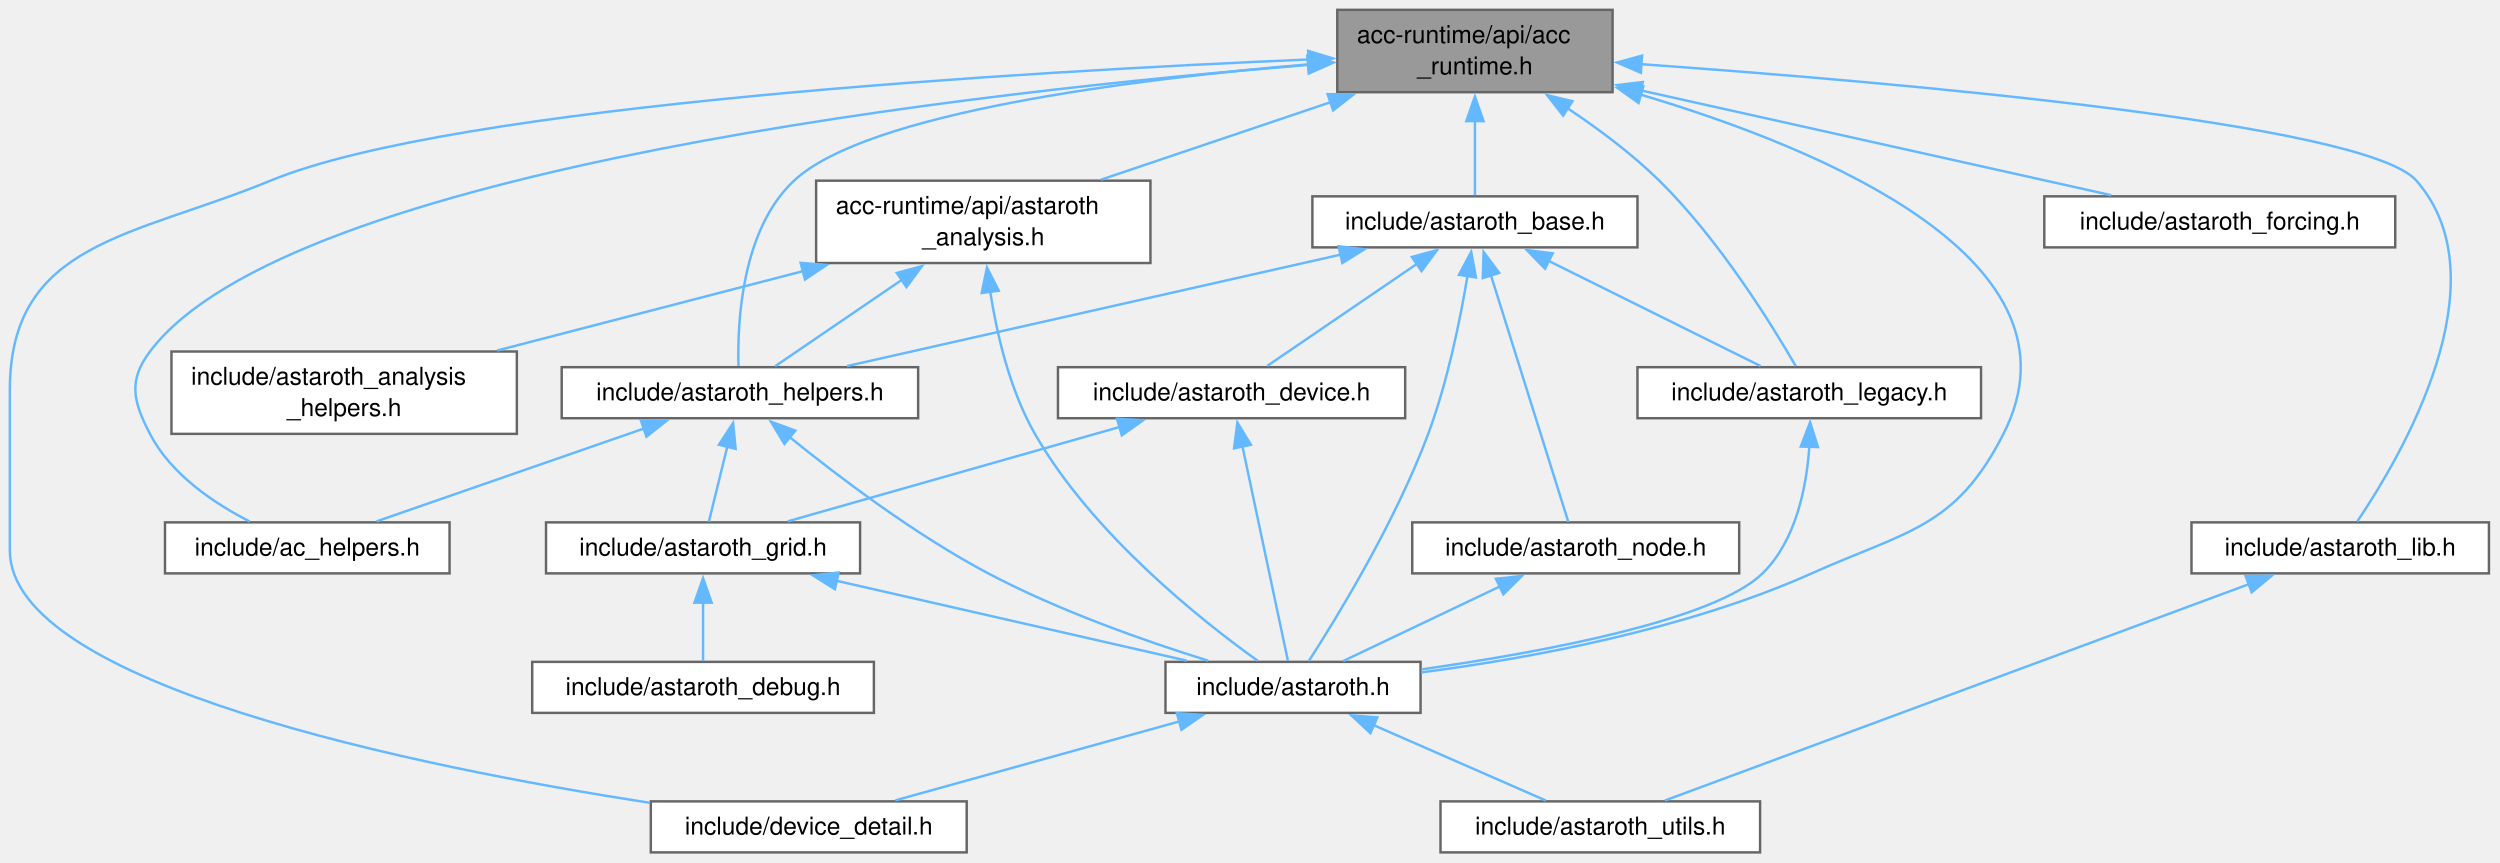
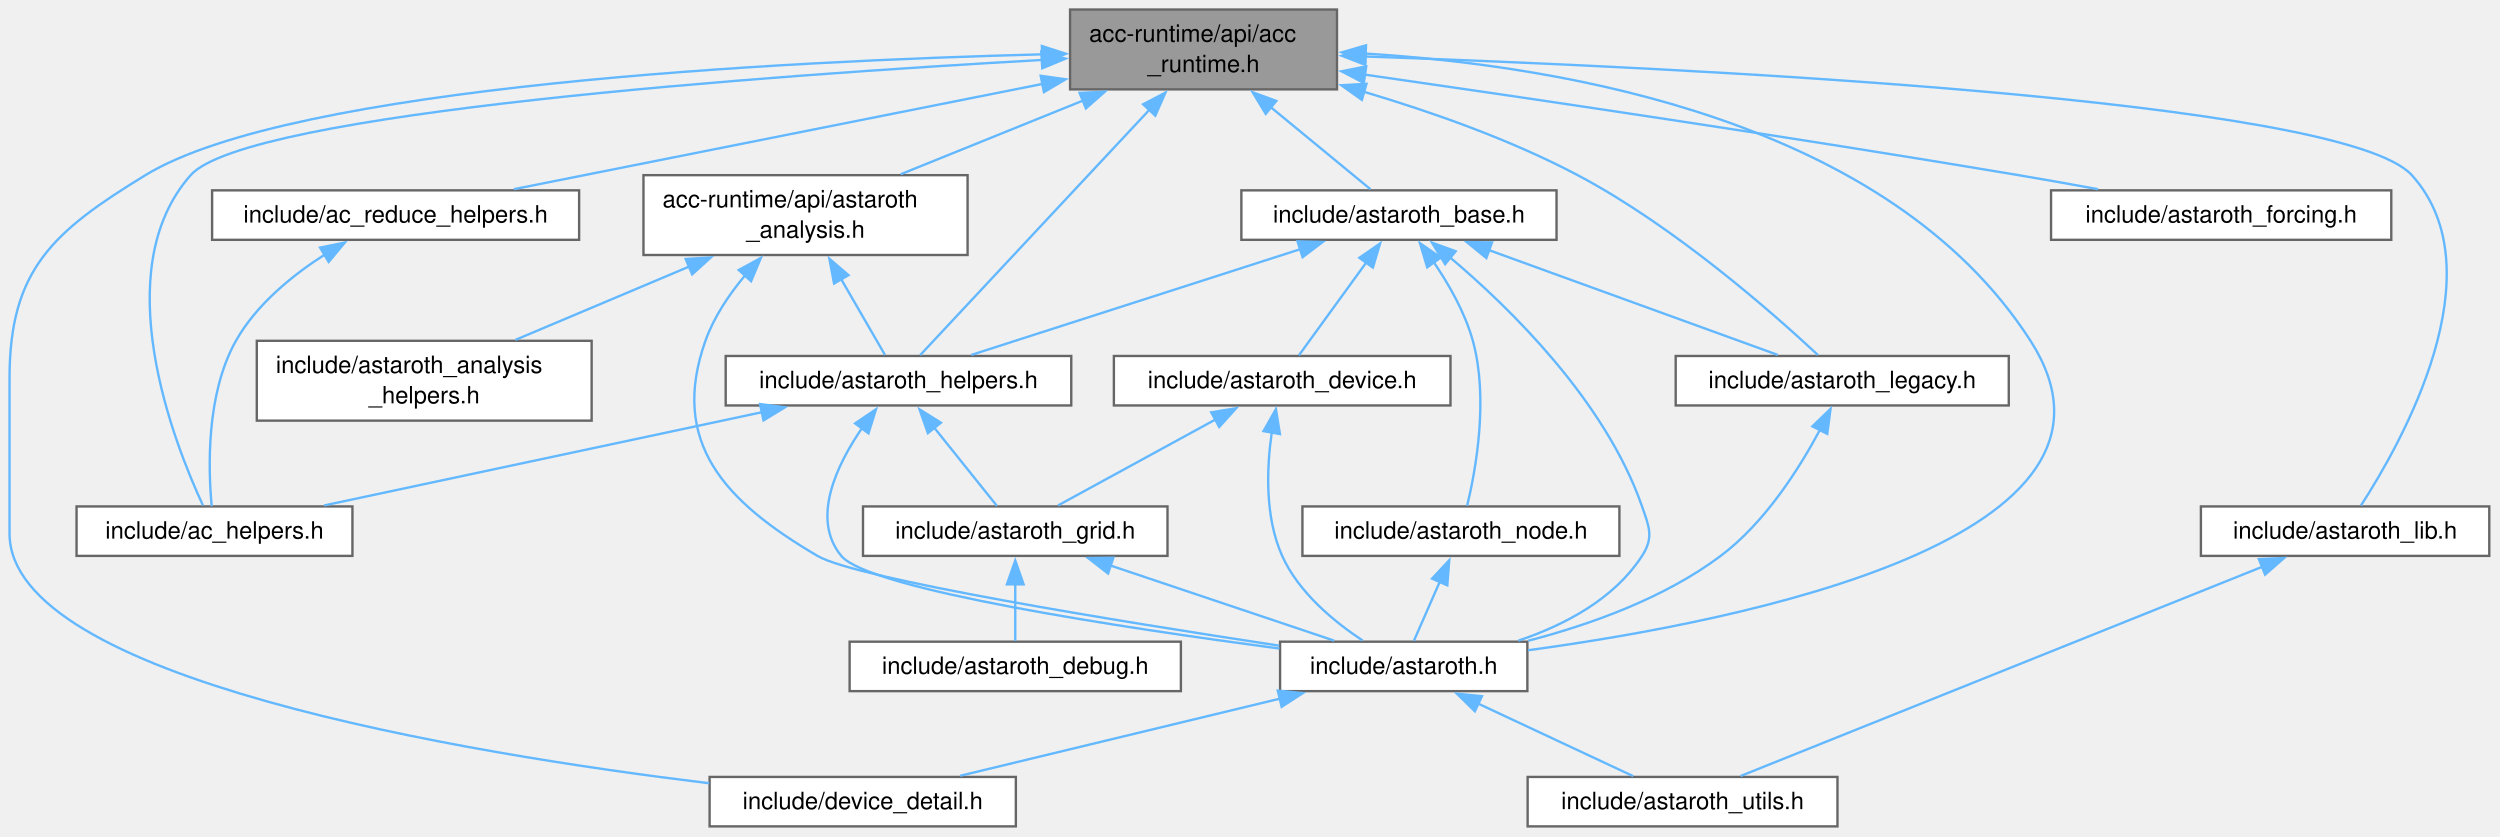
- <svg xmlns="http://www.w3.org/2000/svg" xmlns:xlink="http://www.w3.org/1999/xlink" width="1017pt" height="351pt" viewBox="0.00 0.00 1017.00 351.00">
+ <svg xmlns="http://www.w3.org/2000/svg" xmlns:xlink="http://www.w3.org/1999/xlink" width="1049pt" height="351pt" viewBox="0.00 0.00 1049.00 351.00">
  <g id="graph0" class="graph" transform="scale(1 1) rotate(0) translate(4 346.75)">
    <g id="Node000001" class="node">
      <g id="a_Node000001">
        <a xlink:title=" ">
-           <polygon fill="#999999" stroke="#666666" points="652,-342.75 540,-342.75 540,-309.25 652,-309.25 652,-342.75" />
-           <text xml:space="preserve" text-anchor="start" x="548" y="-329.25" font-family="Helvetica,sans-Serif" font-size="10.00">acc-runtime/api/acc</text>
-           <text xml:space="preserve" text-anchor="middle" x="596" y="-316.5" font-family="Helvetica,sans-Serif" font-size="10.00">_runtime.h</text>
+           <polygon fill="#999999" stroke="#666666" points="557,-342.75 445,-342.75 445,-309.25 557,-309.25 557,-342.75" />
+           <text xml:space="preserve" text-anchor="start" x="453" y="-329.25" font-family="Helvetica,sans-Serif" font-size="10.00">acc-runtime/api/acc</text>
+           <text xml:space="preserve" text-anchor="middle" x="501" y="-316.5" font-family="Helvetica,sans-Serif" font-size="10.00">_runtime.h</text>
        </a>
      </g>
    </g>
    <g id="Node000002" class="node">
      <g id="a_Node000002">
        <a xlink:href="astaroth__analysis_8h.html" target="_top" xlink:title=" ">
-           <polygon fill="white" stroke="#666666" points="464,-273.25 328,-273.25 328,-239.75 464,-239.75 464,-273.25" />
-           <text xml:space="preserve" text-anchor="start" x="336" y="-259.75" font-family="Helvetica,sans-Serif" font-size="10.00">acc-runtime/api/astaroth</text>
-           <text xml:space="preserve" text-anchor="middle" x="396" y="-247" font-family="Helvetica,sans-Serif" font-size="10.00">_analysis.h</text>
+           <polygon fill="white" stroke="#666666" points="402,-273.25 266,-273.25 266,-239.75 402,-239.75 402,-273.25" />
+           <text xml:space="preserve" text-anchor="start" x="274" y="-259.75" font-family="Helvetica,sans-Serif" font-size="10.00">acc-runtime/api/astaroth</text>
+           <text xml:space="preserve" text-anchor="middle" x="334" y="-247" font-family="Helvetica,sans-Serif" font-size="10.00">_analysis.h</text>
        </a>
      </g>
    </g>
    <g id="edge1_Node000001_Node000002" class="edge">
      <g id="a_edge1_Node000001_Node000002">
        <a xlink:title=" ">
-           <path fill="none" stroke="#63b8ff" d="M537.42,-305.23C507.66,-295.19 471.95,-283.13 443.86,-273.65" />
-           <polygon fill="#63b8ff" stroke="#63b8ff" points="536.07,-308.47 546.66,-308.35 538.31,-301.83 536.07,-308.47" />
+           <path fill="none" stroke="#63b8ff" d="M450.45,-304.57C425.93,-294.66 396.9,-282.93 373.96,-273.65" />
+           <polygon fill="#63b8ff" stroke="#63b8ff" points="449.01,-307.76 459.6,-308.26 451.64,-301.27 449.01,-307.76" />
        </a>
      </g>
    </g>
    <g id="Node000003" class="node">
      <g id="a_Node000003">
        <a xlink:href="astaroth_8h.html" target="_top" xlink:title=" ">
-           <polygon fill="white" stroke="#666666" points="573.88,-77.5 470.12,-77.5 470.12,-56.75 573.88,-56.75 573.88,-77.5" />
-           <text xml:space="preserve" text-anchor="middle" x="522" y="-64" font-family="Helvetica,sans-Serif" font-size="10.00">include/astaroth.h</text>
-         </a>
-       </g>
-     </g>
-     <g id="edge13_Node000001_Node000003" class="edge">
-       <g id="a_edge13_Node000001_Node000003">
-         <a xlink:title=" ">
-           <path fill="none" stroke="#63b8ff" d="M663.37,-308.27C738.96,-285.76 846.65,-240.27 811,-170.25 791.55,-132.04 772.14,-131 733,-113.5 681.69,-90.56 618.07,-78.93 574.18,-73.22" />
-           <polygon fill="#63b8ff" stroke="#63b8ff" points="662.56,-304.86 653.93,-311 664.5,-311.58 662.56,-304.86" />
+           <polygon fill="white" stroke="#666666" points="636.88,-77.5 533.12,-77.5 533.12,-56.75 636.88,-56.75 636.88,-77.5" />
+           <text xml:space="preserve" text-anchor="middle" x="585" y="-64" font-family="Helvetica,sans-Serif" font-size="10.00">include/astaroth.h</text>
+         </a>
+       </g>
+     </g>
+     <g id="edge15_Node000001_Node000003" class="edge">
+       <g id="a_edge15_Node000001_Node000003">
+         <a xlink:title=" ">
+           <path fill="none" stroke="#63b8ff" d="M568.84,-324.27C651.81,-319.19 788.54,-296.31 848,-203.75 901.1,-121.08 728.08,-86.24 637.15,-73.9" />
+           <polygon fill="#63b8ff" stroke="#63b8ff" points="568.81,-320.76 559.01,-324.79 569.18,-327.75 568.81,-320.76" />
        </a>
      </g>
    </g>
    <g id="Node000005" class="node">
      <g id="a_Node000005">
        <a xlink:href="device__detail_8h.html" target="_top" xlink:title=" ">
-           <polygon fill="white" stroke="#666666" points="389.25,-20.75 260.75,-20.75 260.75,0 389.25,0 389.25,-20.75" />
-           <text xml:space="preserve" text-anchor="middle" x="325" y="-7.25" font-family="Helvetica,sans-Serif" font-size="10.00">include/device_detail.h</text>
-         </a>
-       </g>
-     </g>
-     <g id="edge29_Node000001_Node000005" class="edge">
-       <g id="a_edge29_Node000001_Node000005">
-         <a xlink:title=" ">
-           <path fill="none" stroke="#63b8ff" d="M528.6,-322.57C412.68,-317.62 180.81,-304.11 106,-273.25 50.11,-250.19 0,-248.46 0,-188 0,-188 0,-188 0,-122.88 0,-68.37 165.62,-34.86 260.4,-20.15" />
-           <polygon fill="#63b8ff" stroke="#63b8ff" points="528.14,-326.06 538.27,-322.98 528.43,-319.06 528.14,-326.06" />
+           <polygon fill="white" stroke="#666666" points="422.25,-20.75 293.75,-20.75 293.75,0 422.25,0 422.25,-20.75" />
+           <text xml:space="preserve" text-anchor="middle" x="358" y="-7.25" font-family="Helvetica,sans-Serif" font-size="10.00">include/device_detail.h</text>
+         </a>
+       </g>
+     </g>
+     <g id="edge31_Node000001_Node000005" class="edge">
+       <g id="a_edge31_Node000001_Node000005">
+         <a xlink:title=" ">
+           <path fill="none" stroke="#63b8ff" d="M433.33,-323.95C325,-321.15 118.57,-310.89 57,-273.25 18.11,-249.48 0,-233.58 0,-188 0,-188 0,-188 0,-122.88 0,-62.09 190.51,-30.65 293.58,-18.09" />
+           <polygon fill="#63b8ff" stroke="#63b8ff" points="433.17,-327.45 443.26,-324.19 433.34,-320.45 433.17,-327.45" />
        </a>
      </g>
    </g>
    <g id="Node000007" class="node">
      <g id="a_Node000007">
        <a xlink:href="astaroth__helpers_8h.html" target="_top" xlink:title=" ">
-           <polygon fill="white" stroke="#666666" points="369.5,-197.38 224.5,-197.38 224.5,-176.62 369.5,-176.62 369.5,-197.38" />
-           <text xml:space="preserve" text-anchor="middle" x="297" y="-183.88" font-family="Helvetica,sans-Serif" font-size="10.00">include/astaroth_helpers.h</text>
-         </a>
-       </g>
-     </g>
-     <g id="edge25_Node000001_Node000007" class="edge">
-       <g id="a_edge25_Node000001_Node000007">
-         <a xlink:title=" ">
-           <path fill="none" stroke="#63b8ff" d="M528.51,-320.6C456.48,-314.52 348.69,-300.99 319,-273.25 297.67,-253.32 295.92,-215.67 296.41,-197.84" />
-           <polygon fill="#63b8ff" stroke="#63b8ff" points="527.99,-324.07 538.24,-321.39 528.56,-317.09 527.99,-324.07" />
+           <polygon fill="white" stroke="#666666" points="445.5,-197.38 300.5,-197.38 300.5,-176.62 445.5,-176.62 445.5,-197.38" />
+           <text xml:space="preserve" text-anchor="middle" x="373" y="-183.88" font-family="Helvetica,sans-Serif" font-size="10.00">include/astaroth_helpers.h</text>
+         </a>
+       </g>
+     </g>
+     <g id="edge27_Node000001_Node000007" class="edge">
+       <g id="a_edge27_Node000001_Node000007">
+         <a xlink:title=" ">
+           <path fill="none" stroke="#63b8ff" d="M478.57,-300.99C450.02,-270.43 402.01,-219.05 382.09,-197.73" />
+           <polygon fill="#63b8ff" stroke="#63b8ff" points="475.65,-302.99 485.03,-307.91 480.76,-298.21 475.65,-302.99" />
        </a>
      </g>
    </g>
    <g id="Node000008" class="node">
      <g id="a_Node000008">
        <a xlink:href="ac__helpers_8h.html" target="_top" xlink:title=" ">
-           <polygon fill="white" stroke="#666666" points="178.88,-134.25 63.12,-134.25 63.12,-113.5 178.88,-113.5 178.88,-134.25" />
-           <text xml:space="preserve" text-anchor="middle" x="121" y="-120.75" font-family="Helvetica,sans-Serif" font-size="10.00">include/ac_helpers.h</text>
+           <polygon fill="white" stroke="#666666" points="143.88,-134.25 28.12,-134.25 28.12,-113.5 143.88,-113.5 143.88,-134.25" />
+           <text xml:space="preserve" text-anchor="middle" x="86" y="-120.75" font-family="Helvetica,sans-Serif" font-size="10.00">include/ac_helpers.h</text>
        </a>
      </g>
    </g>
    <g id="edge12_Node000001_Node000008" class="edge">
      <g id="a_edge12_Node000001_Node000008">
        <a xlink:title=" ">
-           <path fill="none" stroke="#63b8ff" d="M528.48,-320.37C396.7,-309.75 113.2,-278.53 57,-203.75 48.06,-191.85 50.16,-183.48 57,-170.25 65.51,-153.79 83.04,-142.02 97.6,-134.59" />
-           <polygon fill="#63b8ff" stroke="#63b8ff" points="527.85,-323.83 538.09,-321.13 528.4,-316.86 527.85,-323.83" />
+           <path fill="none" stroke="#63b8ff" d="M433.27,-321.6C319.3,-315.18 99.26,-299.51 76,-273.25 40.57,-233.24 68.97,-160.92 81.15,-134.7" />
+           <polygon fill="#63b8ff" stroke="#63b8ff" points="432.93,-325.09 443.11,-322.15 433.32,-318.1 432.93,-325.09" />
        </a>
      </g>
    </g>
    <g id="Node000011" class="node">
      <g id="a_Node000011">
+         <a xlink:href="ac__reduce__helpers_8h.html" target="_top" xlink:title=" ">
+           <polygon fill="white" stroke="#666666" points="239,-266.88 85,-266.88 85,-246.12 239,-246.12 239,-266.88" />
+           <text xml:space="preserve" text-anchor="middle" x="162" y="-253.38" font-family="Helvetica,sans-Serif" font-size="10.00">include/ac_reduce_helpers.h</text>
+         </a>
+       </g>
+     </g>
+     <g id="edge13_Node000001_Node000011" class="edge">
+       <g id="a_edge13_Node000001_Node000011">
+         <a xlink:title=" ">
+           <path fill="none" stroke="#63b8ff" d="M433.62,-311.58C368.13,-298.54 270.24,-279.05 211.59,-267.37" />
+           <polygon fill="#63b8ff" stroke="#63b8ff" points="432.67,-314.96 443.16,-313.48 434.03,-308.1 432.67,-314.96" />
+         </a>
+       </g>
+     </g>
+     <g id="Node000012" class="node">
+       <g id="a_Node000012">
        <a xlink:href="astaroth__base_8h.html" target="_top" xlink:title=" ">
-           <polygon fill="white" stroke="#666666" points="662.12,-266.88 529.88,-266.88 529.88,-246.12 662.12,-246.12 662.12,-266.88" />
-           <text xml:space="preserve" text-anchor="middle" x="596" y="-253.38" font-family="Helvetica,sans-Serif" font-size="10.00">include/astaroth_base.h</text>
-         </a>
-       </g>
-     </g>
-     <g id="edge14_Node000001_Node000011" class="edge">
-       <g id="a_edge14_Node000001_Node000011">
-         <a xlink:title=" ">
-           <path fill="none" stroke="#63b8ff" d="M596,-297.53C596,-286.83 596,-275.26 596,-267.32" />
-           <polygon fill="#63b8ff" stroke="#63b8ff" points="592.5,-297.49 596,-307.49 599.5,-297.49 592.5,-297.49" />
-         </a>
-       </g>
-     </g>
-     <g id="Node000013" class="node">
-       <g id="a_Node000013">
+           <polygon fill="white" stroke="#666666" points="649.12,-266.88 516.88,-266.88 516.88,-246.12 649.12,-246.12 649.12,-266.88" />
+           <text xml:space="preserve" text-anchor="middle" x="583" y="-253.38" font-family="Helvetica,sans-Serif" font-size="10.00">include/astaroth_base.h</text>
+         </a>
+       </g>
+     </g>
+     <g id="edge16_Node000001_Node000012" class="edge">
+       <g id="a_edge16_Node000001_Node000012">
+         <a xlink:title=" ">
+           <path fill="none" stroke="#63b8ff" d="M528.99,-301.96C543.35,-290.14 560.08,-276.37 571.07,-267.32" />
+           <polygon fill="#63b8ff" stroke="#63b8ff" points="527.1,-298.98 521.6,-308.04 531.55,-304.39 527.1,-298.98" />
+         </a>
+       </g>
+     </g>
+     <g id="Node000014" class="node">
+       <g id="a_Node000014">
        <a xlink:href="astaroth__legacy_8h.html" target="_top" xlink:title=" ">
-           <polygon fill="white" stroke="#666666" points="801.88,-197.38 662.12,-197.38 662.12,-176.62 801.88,-176.62 801.88,-197.38" />
-           <text xml:space="preserve" text-anchor="middle" x="732" y="-183.88" font-family="Helvetica,sans-Serif" font-size="10.00">include/astaroth_legacy.h</text>
-         </a>
-       </g>
-     </g>
-     <g id="edge26_Node000001_Node000013" class="edge">
-       <g id="a_edge26_Node000001_Node000013">
-         <a xlink:title=" ">
-           <path fill="none" stroke="#63b8ff" d="M633.5,-302.82C646.14,-294.42 659.85,-284.21 671,-273.25 695.4,-249.26 716.86,-214.53 726.54,-197.77" />
-           <polygon fill="#63b8ff" stroke="#63b8ff" points="631.88,-299.7 625.37,-308.06 635.67,-305.58 631.88,-299.7" />
-         </a>
-       </g>
-     </g>
-     <g id="Node000015" class="node">
-       <g id="a_Node000015">
-         <a xlink:href="astaroth__forcing_8h.html" target="_top" xlink:title=" ">
-           <polygon fill="white" stroke="#666666" points="970.38,-266.88 827.62,-266.88 827.62,-246.12 970.38,-246.12 970.38,-266.88" />
-           <text xml:space="preserve" text-anchor="middle" x="899" y="-253.38" font-family="Helvetica,sans-Serif" font-size="10.00">include/astaroth_forcing.h</text>
-         </a>
-       </g>
-     </g>
-     <g id="edge24_Node000001_Node000015" class="edge">
-       <g id="a_edge24_Node000001_Node000015">
-         <a xlink:title=" ">
-           <path fill="none" stroke="#63b8ff" d="M663.25,-310.02C721.63,-297.01 804.48,-278.56 854.82,-267.34" />
-           <polygon fill="#63b8ff" stroke="#63b8ff" points="662.76,-306.54 653.76,-312.13 664.28,-313.37 662.76,-306.54" />
+           <polygon fill="white" stroke="#666666" points="838.88,-197.38 699.12,-197.38 699.12,-176.62 838.88,-176.62 838.88,-197.38" />
+           <text xml:space="preserve" text-anchor="middle" x="769" y="-183.88" font-family="Helvetica,sans-Serif" font-size="10.00">include/astaroth_legacy.h</text>
+         </a>
+       </g>
+     </g>
+     <g id="edge28_Node000001_Node000014" class="edge">
+       <g id="a_edge28_Node000001_Node000014">
+         <a xlink:title=" ">
+           <path fill="none" stroke="#63b8ff" d="M568.07,-308.3C596.68,-299.82 629.88,-288.13 658,-273.25 698.81,-251.66 740.18,-215.16 758.81,-197.77" />
+           <polygon fill="#63b8ff" stroke="#63b8ff" points="567.44,-304.84 558.8,-310.98 569.38,-311.57 567.44,-304.84" />
        </a>
      </g>
    </g>
    <g id="Node000016" class="node">
      <g id="a_Node000016">
+         <a xlink:href="astaroth__forcing_8h.html" target="_top" xlink:title=" ">
+           <polygon fill="white" stroke="#666666" points="999.38,-266.88 856.62,-266.88 856.62,-246.12 999.38,-246.12 999.38,-266.88" />
+           <text xml:space="preserve" text-anchor="middle" x="928" y="-253.38" font-family="Helvetica,sans-Serif" font-size="10.00">include/astaroth_forcing.h</text>
+         </a>
+       </g>
+     </g>
+     <g id="edge26_Node000001_Node000016" class="edge">
+       <g id="a_edge26_Node000001_Node000016">
+         <a xlink:title=" ">
+           <path fill="none" stroke="#63b8ff" d="M568.51,-315.46C637.57,-305.54 747.92,-289.25 843,-273.25 853.8,-271.43 865.36,-269.37 876.36,-267.35" />
+           <polygon fill="#63b8ff" stroke="#63b8ff" points="568.27,-311.95 558.87,-316.84 569.27,-318.88 568.27,-311.95" />
+         </a>
+       </g>
+     </g>
+     <g id="Node000017" class="node">
+       <g id="a_Node000017">
        <a xlink:href="astaroth__lib_8h.html" target="_top" xlink:title=" ">
-           <polygon fill="white" stroke="#666666" points="1008.5,-134.25 887.5,-134.25 887.5,-113.5 1008.5,-113.5 1008.5,-134.25" />
-           <text xml:space="preserve" text-anchor="middle" x="948" y="-120.75" font-family="Helvetica,sans-Serif" font-size="10.00">include/astaroth_lib.h</text>
-         </a>
-       </g>
-     </g>
-     <g id="edge27_Node000001_Node000016" class="edge">
-       <g id="a_edge27_Node000001_Node000016">
-         <a xlink:title=" ">
-           <path fill="none" stroke="#63b8ff" d="M663.63,-320.64C768.03,-313.2 958.6,-296.59 979,-273.25 1014.85,-232.23 972.45,-160.54 954.91,-134.59" />
-           <polygon fill="#63b8ff" stroke="#63b8ff" points="663.51,-317.14 653.78,-321.33 664,-324.12 663.51,-317.14" />
+           <polygon fill="white" stroke="#666666" points="1040.5,-134.25 919.5,-134.25 919.5,-113.5 1040.5,-113.5 1040.5,-134.25" />
+           <text xml:space="preserve" text-anchor="middle" x="980" y="-120.75" font-family="Helvetica,sans-Serif" font-size="10.00">include/astaroth_lib.h</text>
+         </a>
+       </g>
+     </g>
+     <g id="edge29_Node000001_Node000017" class="edge">
+       <g id="a_edge29_Node000001_Node000017">
+         <a xlink:title=" ">
+           <path fill="none" stroke="#63b8ff" d="M568.98,-323.03C700.43,-318.51 979.11,-305.24 1008,-273.25 1044.37,-232.98 1003.62,-160.82 986.68,-134.68" />
+           <polygon fill="#63b8ff" stroke="#63b8ff" points="568.88,-319.53 559.01,-323.36 569.12,-326.53 568.88,-319.53" />
        </a>
      </g>
    </g>
    <g id="edge2_Node000002_Node000003" class="edge">
      <g id="a_edge2_Node000002_Node000003">
        <a xlink:title=" ">
-           <path fill="none" stroke="#63b8ff" d="M398.83,-228.03C401.55,-210.57 406.83,-188 417,-170.25 440.39,-129.43 484.81,-94.28 507.65,-77.92" />
-           <polygon fill="#63b8ff" stroke="#63b8ff" points="395.36,-227.56 397.5,-237.94 402.3,-228.49 395.36,-227.56" />
+           <path fill="none" stroke="#63b8ff" d="M308.66,-231.23C301.92,-223.19 295.54,-213.73 292,-203.75 276.88,-161.13 300,-136.39 339,-113.5 355.48,-103.83 465.57,-86.01 532.77,-75.82" />
+           <polygon fill="#63b8ff" stroke="#63b8ff" points="305.96,-233.46 315.26,-238.53 311.15,-228.76 305.96,-233.46" />
        </a>
      </g>
    </g>
    <g id="Node000006" class="node">
      <g id="a_Node000006">
        <a xlink:href="astaroth__analysis__helpers_8h.html" target="_top" xlink:title=" ">
-           <polygon fill="white" stroke="#666666" points="206.25,-203.75 65.75,-203.75 65.75,-170.25 206.25,-170.25 206.25,-203.75" />
-           <text xml:space="preserve" text-anchor="start" x="73.75" y="-190.25" font-family="Helvetica,sans-Serif" font-size="10.00">include/astaroth_analysis</text>
-           <text xml:space="preserve" text-anchor="middle" x="136" y="-177.5" font-family="Helvetica,sans-Serif" font-size="10.00">_helpers.h</text>
+           <polygon fill="white" stroke="#666666" points="244.25,-203.75 103.75,-203.75 103.75,-170.25 244.25,-170.25 244.25,-203.75" />
+           <text xml:space="preserve" text-anchor="start" x="111.75" y="-190.25" font-family="Helvetica,sans-Serif" font-size="10.00">include/astaroth_analysis</text>
+           <text xml:space="preserve" text-anchor="middle" x="174" y="-177.5" font-family="Helvetica,sans-Serif" font-size="10.00">_helpers.h</text>
        </a>
      </g>
    </g>
    <g id="edge5_Node000002_Node000006" class="edge">
      <g id="a_edge5_Node000002_Node000006">
        <a xlink:title=" ">
-           <path fill="none" stroke="#63b8ff" d="M322.64,-236.45C283.4,-226.27 235.62,-213.86 198.22,-204.15" />
-           <polygon fill="#63b8ff" stroke="#63b8ff" points="321.7,-239.83 332.26,-238.95 323.46,-233.05 321.7,-239.83" />
+           <path fill="none" stroke="#63b8ff" d="M285.25,-234.93C261.83,-225.05 234.17,-213.38 212.29,-204.15" />
+           <polygon fill="#63b8ff" stroke="#63b8ff" points="283.71,-238.08 294.28,-238.74 286.43,-231.63 283.71,-238.08" />
        </a>
      </g>
    </g>
    <g id="edge6_Node000002_Node000007" class="edge">
      <g id="a_edge6_Node000002_Node000007">
        <a xlink:title=" ">
-           <path fill="none" stroke="#63b8ff" d="M362.94,-232.96C345.41,-221.01 324.79,-206.94 311.33,-197.77" />
-           <polygon fill="#63b8ff" stroke="#63b8ff" points="360.8,-235.74 371.04,-238.48 364.75,-229.95 360.8,-235.74" />
+           <path fill="none" stroke="#63b8ff" d="M348.88,-229.75C355.33,-218.59 362.49,-206.19 367.33,-197.82" />
+           <polygon fill="#63b8ff" stroke="#63b8ff" points="345.97,-227.78 344,-238.19 352.03,-231.29 345.97,-227.78" />
        </a>
      </g>
    </g>
    <g id="Node000004" class="node">
      <g id="a_Node000004">
        <a xlink:href="astaroth__utils_8h.html" target="_top" xlink:title="Functions for loading and updating AcMeshInfo.">
-           <polygon fill="white" stroke="#666666" points="712,-20.75 582,-20.75 582,0 712,0 712,-20.75" />
-           <text xml:space="preserve" text-anchor="middle" x="647" y="-7.25" font-family="Helvetica,sans-Serif" font-size="10.00">include/astaroth_utils.h</text>
+           <polygon fill="white" stroke="#666666" points="767,-20.75 637,-20.75 637,0 767,0 767,-20.75" />
+           <text xml:space="preserve" text-anchor="middle" x="702" y="-7.25" font-family="Helvetica,sans-Serif" font-size="10.00">include/astaroth_utils.h</text>
        </a>
      </g>
    </g>
    <g id="edge3_Node000003_Node000004" class="edge">
      <g id="a_edge3_Node000003_Node000004">
        <a xlink:title=" ">
-           <path fill="none" stroke="#63b8ff" d="M554.61,-51.84C576.72,-42.16 605.35,-29.62 624.85,-21.08" />
-           <polygon fill="#63b8ff" stroke="#63b8ff" points="553.49,-48.51 545.73,-55.73 556.3,-54.92 553.49,-48.51" />
+           <path fill="none" stroke="#63b8ff" d="M616.09,-51.58C636.7,-41.93 663.18,-29.54 681.26,-21.08" />
+           <polygon fill="#63b8ff" stroke="#63b8ff" points="614.86,-48.29 607.29,-55.7 617.83,-54.63 614.86,-48.29" />
        </a>
      </g>
    </g>
    <g id="edge4_Node000003_Node000005" class="edge">
      <g id="a_edge4_Node000003_Node000005">
        <a xlink:title=" ">
-           <path fill="none" stroke="#63b8ff" d="M475.79,-53.28C440.47,-43.47 392.51,-30.14 360.25,-21.17" />
-           <polygon fill="#63b8ff" stroke="#63b8ff" points="474.75,-56.63 485.32,-55.93 476.62,-49.88 474.75,-56.63" />
+           <path fill="none" stroke="#63b8ff" d="M533.1,-53.61C492.38,-43.79 436.49,-30.31 398.9,-21.24" />
+           <polygon fill="#63b8ff" stroke="#63b8ff" points="532.14,-56.98 542.68,-55.92 533.78,-50.17 532.14,-56.98" />
        </a>
      </g>
    </g>
    <g id="edge8_Node000007_Node000003" class="edge">
      <g id="a_edge8_Node000007_Node000003">
        <a xlink:title=" ">
-           <path fill="none" stroke="#63b8ff" d="M317.09,-169.05C336.74,-153.11 368,-129.38 398,-113.5 426.87,-98.22 462.02,-85.89 487.52,-77.96" />
-           <polygon fill="#63b8ff" stroke="#63b8ff" points="315.1,-166.16 309.61,-175.22 319.55,-171.56 315.1,-166.16" />
+           <path fill="none" stroke="#63b8ff" d="M357.88,-167.38C346.97,-151.55 336.2,-128.99 349,-113.5 360.64,-99.41 466.94,-83.34 532.85,-74.61" />
+           <polygon fill="#63b8ff" stroke="#63b8ff" points="354.8,-169.1 363.58,-175.03 360.41,-164.92 354.8,-169.1" />
        </a>
      </g>
    </g>
    <g id="edge7_Node000007_Node000008" class="edge">
      <g id="a_edge7_Node000007_Node000008">
        <a xlink:title=" ">
-           <path fill="none" stroke="#63b8ff" d="M258.11,-172.49C225.16,-161.05 178.69,-144.91 149.21,-134.67" />
-           <polygon fill="#63b8ff" stroke="#63b8ff" points="256.7,-175.71 267.29,-175.68 258.99,-169.1 256.7,-175.71" />
+           <path fill="none" stroke="#63b8ff" d="M315.79,-173.81C261.82,-162.32 181.95,-145.31 132,-134.67" />
+           <polygon fill="#63b8ff" stroke="#63b8ff" points="314.9,-177.2 325.41,-175.86 316.36,-170.36 314.9,-177.2" />
        </a>
      </g>
    </g>
    <g id="Node000009" class="node">
      <g id="a_Node000009">
        <a xlink:href="astaroth__grid_8h.html" target="_top" xlink:title=" ">
-           <polygon fill="white" stroke="#666666" points="345.88,-134.25 218.12,-134.25 218.12,-113.5 345.88,-113.5 345.88,-134.25" />
-           <text xml:space="preserve" text-anchor="middle" x="282" y="-120.75" font-family="Helvetica,sans-Serif" font-size="10.00">include/astaroth_grid.h</text>
+           <polygon fill="white" stroke="#666666" points="485.88,-134.25 358.12,-134.25 358.12,-113.5 485.88,-113.5 485.88,-134.25" />
+           <text xml:space="preserve" text-anchor="middle" x="422" y="-120.75" font-family="Helvetica,sans-Serif" font-size="10.00">include/astaroth_grid.h</text>
        </a>
      </g>
    </g>
    <g id="edge9_Node000007_Node000009" class="edge">
      <g id="a_edge9_Node000007_Node000009">
        <a xlink:title=" ">
-           <path fill="none" stroke="#63b8ff" d="M291.87,-165.08C289.32,-154.69 286.36,-142.65 284.35,-134.47" />
-           <polygon fill="#63b8ff" stroke="#63b8ff" points="288.45,-165.83 294.23,-174.71 295.25,-164.16 288.45,-165.83" />
+           <path fill="none" stroke="#63b8ff" d="M387.9,-167.42C396.61,-156.54 407.26,-143.27 414.31,-134.47" />
+           <polygon fill="#63b8ff" stroke="#63b8ff" points="385.34,-165.01 381.82,-175 390.81,-169.38 385.34,-165.01" />
        </a>
      </g>
    </g>
    <g id="edge10_Node000009_Node000003" class="edge">
      <g id="a_edge10_Node000009_Node000003">
        <a xlink:title=" ">
-           <path fill="none" stroke="#63b8ff" d="M336.32,-110.48C379.42,-100.65 438.85,-87.09 478.76,-77.99" />
-           <polygon fill="#63b8ff" stroke="#63b8ff" points="335.63,-107.05 326.66,-112.69 337.19,-113.88 335.63,-107.05" />
+           <path fill="none" stroke="#63b8ff" d="M461.76,-109.52C490.83,-99.76 529.6,-86.73 555.84,-77.92" />
+           <polygon fill="#63b8ff" stroke="#63b8ff" points="460.94,-106.1 452.58,-112.6 463.17,-112.74 460.94,-106.1" />
        </a>
      </g>
    </g>
    <g id="Node000010" class="node">
      <g id="a_Node000010">
        <a xlink:href="astaroth__debug_8h.html" target="_top" xlink:title=" ">
-           <polygon fill="white" stroke="#666666" points="351.5,-77.5 212.5,-77.5 212.5,-56.75 351.5,-56.75 351.5,-77.5" />
-           <text xml:space="preserve" text-anchor="middle" x="282" y="-64" font-family="Helvetica,sans-Serif" font-size="10.00">include/astaroth_debug.h</text>
+           <polygon fill="white" stroke="#666666" points="491.5,-77.5 352.5,-77.5 352.5,-56.75 491.5,-56.75 491.5,-77.5" />
+           <text xml:space="preserve" text-anchor="middle" x="422" y="-64" font-family="Helvetica,sans-Serif" font-size="10.00">include/astaroth_debug.h</text>
        </a>
      </g>
    </g>
    <g id="edge11_Node000009_Node000010" class="edge">
      <g id="a_edge11_Node000009_Node000010">
        <a xlink:title=" ">
-           <path fill="none" stroke="#63b8ff" d="M282,-101.63C282,-93.41 282,-84.43 282,-77.83" />
-           <polygon fill="#63b8ff" stroke="#63b8ff" points="278.5,-101.57 282,-111.57 285.5,-101.57 278.5,-101.57" />
-         </a>
-       </g>
-     </g>
-     <g id="edge15_Node000011_Node000003" class="edge">
-       <g id="a_edge15_Node000011_Node000003">
-         <a xlink:title=" ">
-           <path fill="none" stroke="#63b8ff" d="M592.99,-234.6C590.08,-217.06 584.92,-191.52 577,-170.25 563.64,-134.4 539.82,-95.51 528.42,-77.84" />
-           <polygon fill="#63b8ff" stroke="#63b8ff" points="589.5,-234.95 594.49,-244.3 596.42,-233.88 589.5,-234.95" />
-         </a>
-       </g>
-     </g>
-     <g id="edge19_Node000011_Node000007" class="edge">
-       <g id="a_edge19_Node000011_Node000007">
-         <a xlink:title=" ">
-           <path fill="none" stroke="#63b8ff" d="M541.42,-243.18C483.67,-230.14 393.7,-209.83 340.53,-197.83" />
-           <polygon fill="#63b8ff" stroke="#63b8ff" points="540.52,-246.56 551.05,-245.35 542.06,-239.74 540.52,-246.56" />
-         </a>
-       </g>
-     </g>
-     <g id="Node000012" class="node">
-       <g id="a_Node000012">
-         <a xlink:href="astaroth__device_8h.html" target="_top" xlink:title=" ">
-           <polygon fill="white" stroke="#666666" points="567.62,-197.38 426.38,-197.38 426.38,-176.62 567.62,-176.62 567.62,-197.38" />
-           <text xml:space="preserve" text-anchor="middle" x="497" y="-183.88" font-family="Helvetica,sans-Serif" font-size="10.00">include/astaroth_device.h</text>
-         </a>
-       </g>
-     </g>
-     <g id="edge16_Node000011_Node000012" class="edge">
-       <g id="a_edge16_Node000011_Node000012">
-         <a xlink:title=" ">
-           <path fill="none" stroke="#63b8ff" d="M572.38,-239.4C553.44,-226.48 527.47,-208.77 511.48,-197.87" />
-           <polygon fill="#63b8ff" stroke="#63b8ff" points="570.33,-242.23 580.57,-244.98 574.27,-236.45 570.33,-242.23" />
-         </a>
-       </g>
-     </g>
-     <g id="edge20_Node000011_Node000013" class="edge">
-       <g id="a_edge20_Node000011_Node000013">
-         <a xlink:title=" ">
-           <path fill="none" stroke="#63b8ff" d="M625.91,-240.65C652.14,-227.64 689.53,-209.08 712.2,-197.83" />
-           <polygon fill="#63b8ff" stroke="#63b8ff" points="624.53,-237.43 617.13,-245.01 627.64,-243.7 624.53,-237.43" />
-         </a>
-       </g>
-     </g>
-     <g id="Node000014" class="node">
-       <g id="a_Node000014">
-         <a xlink:href="astaroth__node_8h.html" target="_top" xlink:title=" ">
-           <polygon fill="white" stroke="#666666" points="703.5,-134.25 570.5,-134.25 570.5,-113.5 703.5,-113.5 703.5,-134.25" />
-           <text xml:space="preserve" text-anchor="middle" x="637" y="-120.75" font-family="Helvetica,sans-Serif" font-size="10.00">include/astaroth_node.h</text>
-         </a>
-       </g>
-     </g>
-     <g id="edge22_Node000011_Node000014" class="edge">
-       <g id="a_edge22_Node000011_Node000014">
-         <a xlink:title=" ">
-           <path fill="none" stroke="#63b8ff" d="M602.46,-234.91C611.46,-206.25 627.38,-155.51 633.99,-134.45" />
-           <polygon fill="#63b8ff" stroke="#63b8ff" points="599.19,-233.65 599.53,-244.24 605.87,-235.74 599.19,-233.65" />
+           <path fill="none" stroke="#63b8ff" d="M422,-101.63C422,-93.41 422,-84.43 422,-77.83" />
+           <polygon fill="#63b8ff" stroke="#63b8ff" points="418.5,-101.57 422,-111.57 425.5,-101.57 418.5,-101.57" />
+         </a>
+       </g>
+     </g>
+     <g id="edge14_Node000011_Node000008" class="edge">
+       <g id="a_edge14_Node000011_Node000008">
+         <a xlink:title=" ">
+           <path fill="none" stroke="#63b8ff" d="M132.38,-240.01C118.69,-231.26 103.6,-219 95,-203.75 82.41,-181.42 83.36,-149.9 84.83,-134.33" />
+           <polygon fill="#63b8ff" stroke="#63b8ff" points="130.31,-242.85 140.69,-244.98 133.91,-236.84 130.31,-242.85" />
        </a>
      </g>
    </g>
    <g id="edge17_Node000012_Node000003" class="edge">
      <g id="a_edge17_Node000012_Node000003">
        <a xlink:title=" ">
-           <path fill="none" stroke="#63b8ff" d="M501.39,-165.31C506.83,-139.66 515.87,-97.01 519.93,-77.9" />
-           <polygon fill="#63b8ff" stroke="#63b8ff" points="498.01,-164.36 499.36,-174.87 504.86,-165.82 498.01,-164.36" />
-         </a>
-       </g>
-     </g>
-     <g id="edge18_Node000012_Node000009" class="edge">
-       <g id="a_edge18_Node000012_Node000009">
-         <a xlink:title=" ">
-           <path fill="none" stroke="#63b8ff" d="M451.58,-173.09C411.22,-161.61 353.1,-145.09 316.46,-134.67" />
-           <polygon fill="#63b8ff" stroke="#63b8ff" points="450.42,-176.4 461,-175.77 452.34,-169.66 450.42,-176.4" />
-         </a>
-       </g>
-     </g>
-     <g id="edge21_Node000013_Node000003" class="edge">
-       <g id="a_edge21_Node000013_Node000003">
-         <a xlink:title=" ">
-           <path fill="none" stroke="#63b8ff" d="M732.07,-165.44C730.98,-149.15 726.79,-126.98 713,-113.5 693.5,-94.44 623.76,-81.48 574.21,-74.44" />
-           <polygon fill="#63b8ff" stroke="#63b8ff" points="728.56,-165.09 732.35,-174.98 735.55,-164.88 728.56,-165.09" />
+           <path fill="none" stroke="#63b8ff" d="M604.49,-238.69C629.58,-217.51 669.61,-178.48 685,-134.25 688.03,-125.54 690,-121.25 685,-113.5 673.38,-95.47 652.66,-84.53 633.09,-77.92" />
+           <polygon fill="#63b8ff" stroke="#63b8ff" points="602.37,-235.9 596.85,-244.95 606.81,-241.31 602.37,-235.9" />
+         </a>
+       </g>
+     </g>
+     <g id="edge21_Node000012_Node000007" class="edge">
+       <g id="a_edge21_Node000012_Node000007">
+         <a xlink:title=" ">
+           <path fill="none" stroke="#63b8ff" d="M541.58,-242.19C500.97,-229.13 439.98,-209.53 403.57,-197.83" />
+           <polygon fill="#63b8ff" stroke="#63b8ff" points="540.43,-245.49 551.02,-245.22 542.57,-238.83 540.43,-245.49" />
+         </a>
+       </g>
+     </g>
+     <g id="Node000013" class="node">
+       <g id="a_Node000013">
+         <a xlink:href="astaroth__device_8h.html" target="_top" xlink:title=" ">
+           <polygon fill="white" stroke="#666666" points="604.62,-197.38 463.38,-197.38 463.38,-176.62 604.62,-176.62 604.62,-197.38" />
+           <text xml:space="preserve" text-anchor="middle" x="534" y="-183.88" font-family="Helvetica,sans-Serif" font-size="10.00">include/astaroth_device.h</text>
+         </a>
+       </g>
+     </g>
+     <g id="edge18_Node000012_Node000013" class="edge">
+       <g id="a_edge18_Node000012_Node000013">
+         <a xlink:title=" ">
+           <path fill="none" stroke="#63b8ff" d="M569.28,-236.6C560.08,-223.93 548.35,-207.77 541.01,-197.65" />
+           <polygon fill="#63b8ff" stroke="#63b8ff" points="566.38,-238.57 575.09,-244.6 572.05,-234.46 566.38,-238.57" />
+         </a>
+       </g>
+     </g>
+     <g id="edge22_Node000012_Node000014" class="edge">
+       <g id="a_edge22_Node000012_Node000014">
+         <a xlink:title=" ">
+           <path fill="none" stroke="#63b8ff" d="M620.61,-241.85C656.58,-228.8 709.95,-209.43 741.92,-197.83" />
+           <polygon fill="#63b8ff" stroke="#63b8ff" points="619.67,-238.47 611.47,-245.17 622.06,-245.05 619.67,-238.47" />
+         </a>
+       </g>
+     </g>
+     <g id="Node000015" class="node">
+       <g id="a_Node000015">
+         <a xlink:href="astaroth__node_8h.html" target="_top" xlink:title=" ">
+           <polygon fill="white" stroke="#666666" points="675.5,-134.25 542.5,-134.25 542.5,-113.5 675.5,-113.5 675.5,-134.25" />
+           <text xml:space="preserve" text-anchor="middle" x="609" y="-120.75" font-family="Helvetica,sans-Serif" font-size="10.00">include/astaroth_node.h</text>
+         </a>
+       </g>
+     </g>
+     <g id="edge24_Node000012_Node000015" class="edge">
+       <g id="a_edge24_Node000012_Node000015">
+         <a xlink:title=" ">
+           <path fill="none" stroke="#63b8ff" d="M597.52,-236.86C603.92,-227.49 610.72,-215.61 614,-203.75 620.69,-179.55 615.26,-149.64 611.62,-134.55" />
+           <polygon fill="#63b8ff" stroke="#63b8ff" points="594.86,-234.57 591.81,-244.72 600.53,-238.68 594.86,-234.57" />
+         </a>
+       </g>
+     </g>
+     <g id="edge19_Node000013_Node000003" class="edge">
+       <g id="a_edge19_Node000013_Node000003">
+         <a xlink:title=" ">
+           <path fill="none" stroke="#63b8ff" d="M529.65,-165.43C527.48,-150.38 526.67,-129.83 534,-113.5 540.89,-98.15 555.83,-85.86 567.77,-77.97" />
+           <polygon fill="#63b8ff" stroke="#63b8ff" points="526.17,-165.85 531.38,-175.08 533.06,-164.62 526.17,-165.85" />
+         </a>
+       </g>
+     </g>
+     <g id="edge20_Node000013_Node000009" class="edge">
+       <g id="a_edge20_Node000013_Node000009">
+         <a xlink:title=" ">
+           <path fill="none" stroke="#63b8ff" d="M505.9,-170.67C485.23,-159.38 457.73,-144.38 439.95,-134.67" />
+           <polygon fill="#63b8ff" stroke="#63b8ff" points="504.22,-173.74 514.68,-175.45 507.58,-167.59 504.22,-173.74" />
        </a>
      </g>
    </g>
    <g id="edge23_Node000014_Node000003" class="edge">
      <g id="a_edge23_Node000014_Node000003">
        <a xlink:title=" ">
-           <path fill="none" stroke="#63b8ff" d="M606.17,-108.2C585.94,-98.57 560.07,-86.25 542.38,-77.83" />
-           <polygon fill="#63b8ff" stroke="#63b8ff" points="604.54,-111.3 615.07,-112.44 607.55,-104.98 604.54,-111.3" />
-         </a>
-       </g>
-     </g>
-     <g id="edge28_Node000016_Node000004" class="edge">
-       <g id="a_edge28_Node000016_Node000004">
-         <a xlink:title=" ">
-           <path fill="none" stroke="#63b8ff" d="M911.14,-109.22C849.5,-86.39 727,-41.01 673.28,-21.11" />
-           <polygon fill="#63b8ff" stroke="#63b8ff" points="909.54,-112.36 920.13,-112.55 911.97,-105.8 909.54,-112.36" />
+           <path fill="none" stroke="#63b8ff" d="M759.7,-166.49C751.02,-150.2 736.61,-127.45 718,-113.5 694.38,-95.79 663.38,-84.69 637.24,-77.9" />
+           <polygon fill="#63b8ff" stroke="#63b8ff" points="756.47,-167.85 764.1,-175.2 762.72,-164.7 756.47,-167.85" />
+         </a>
+       </g>
+     </g>
+     <g id="edge25_Node000015_Node000003" class="edge">
+       <g id="a_edge25_Node000015_Node000003">
+         <a xlink:title=" ">
+           <path fill="none" stroke="#63b8ff" d="M600.19,-102.78C596.46,-94.27 592.28,-84.74 589.25,-77.83" />
+           <polygon fill="#63b8ff" stroke="#63b8ff" points="596.88,-103.95 604.1,-111.7 603.29,-101.14 596.88,-103.95" />
+         </a>
+       </g>
+     </g>
+     <g id="edge30_Node000017_Node000004" class="edge">
+       <g id="a_edge30_Node000017_Node000004">
+         <a xlink:title=" ">
+           <path fill="none" stroke="#63b8ff" d="M945.15,-108.9C887.99,-85.97 775.74,-40.95 726.33,-21.13" />
+           <polygon fill="#63b8ff" stroke="#63b8ff" points="943.83,-112.14 954.41,-112.61 946.43,-105.64 943.83,-112.14" />
        </a>
      </g>
    </g>
  </g>
</svg>
